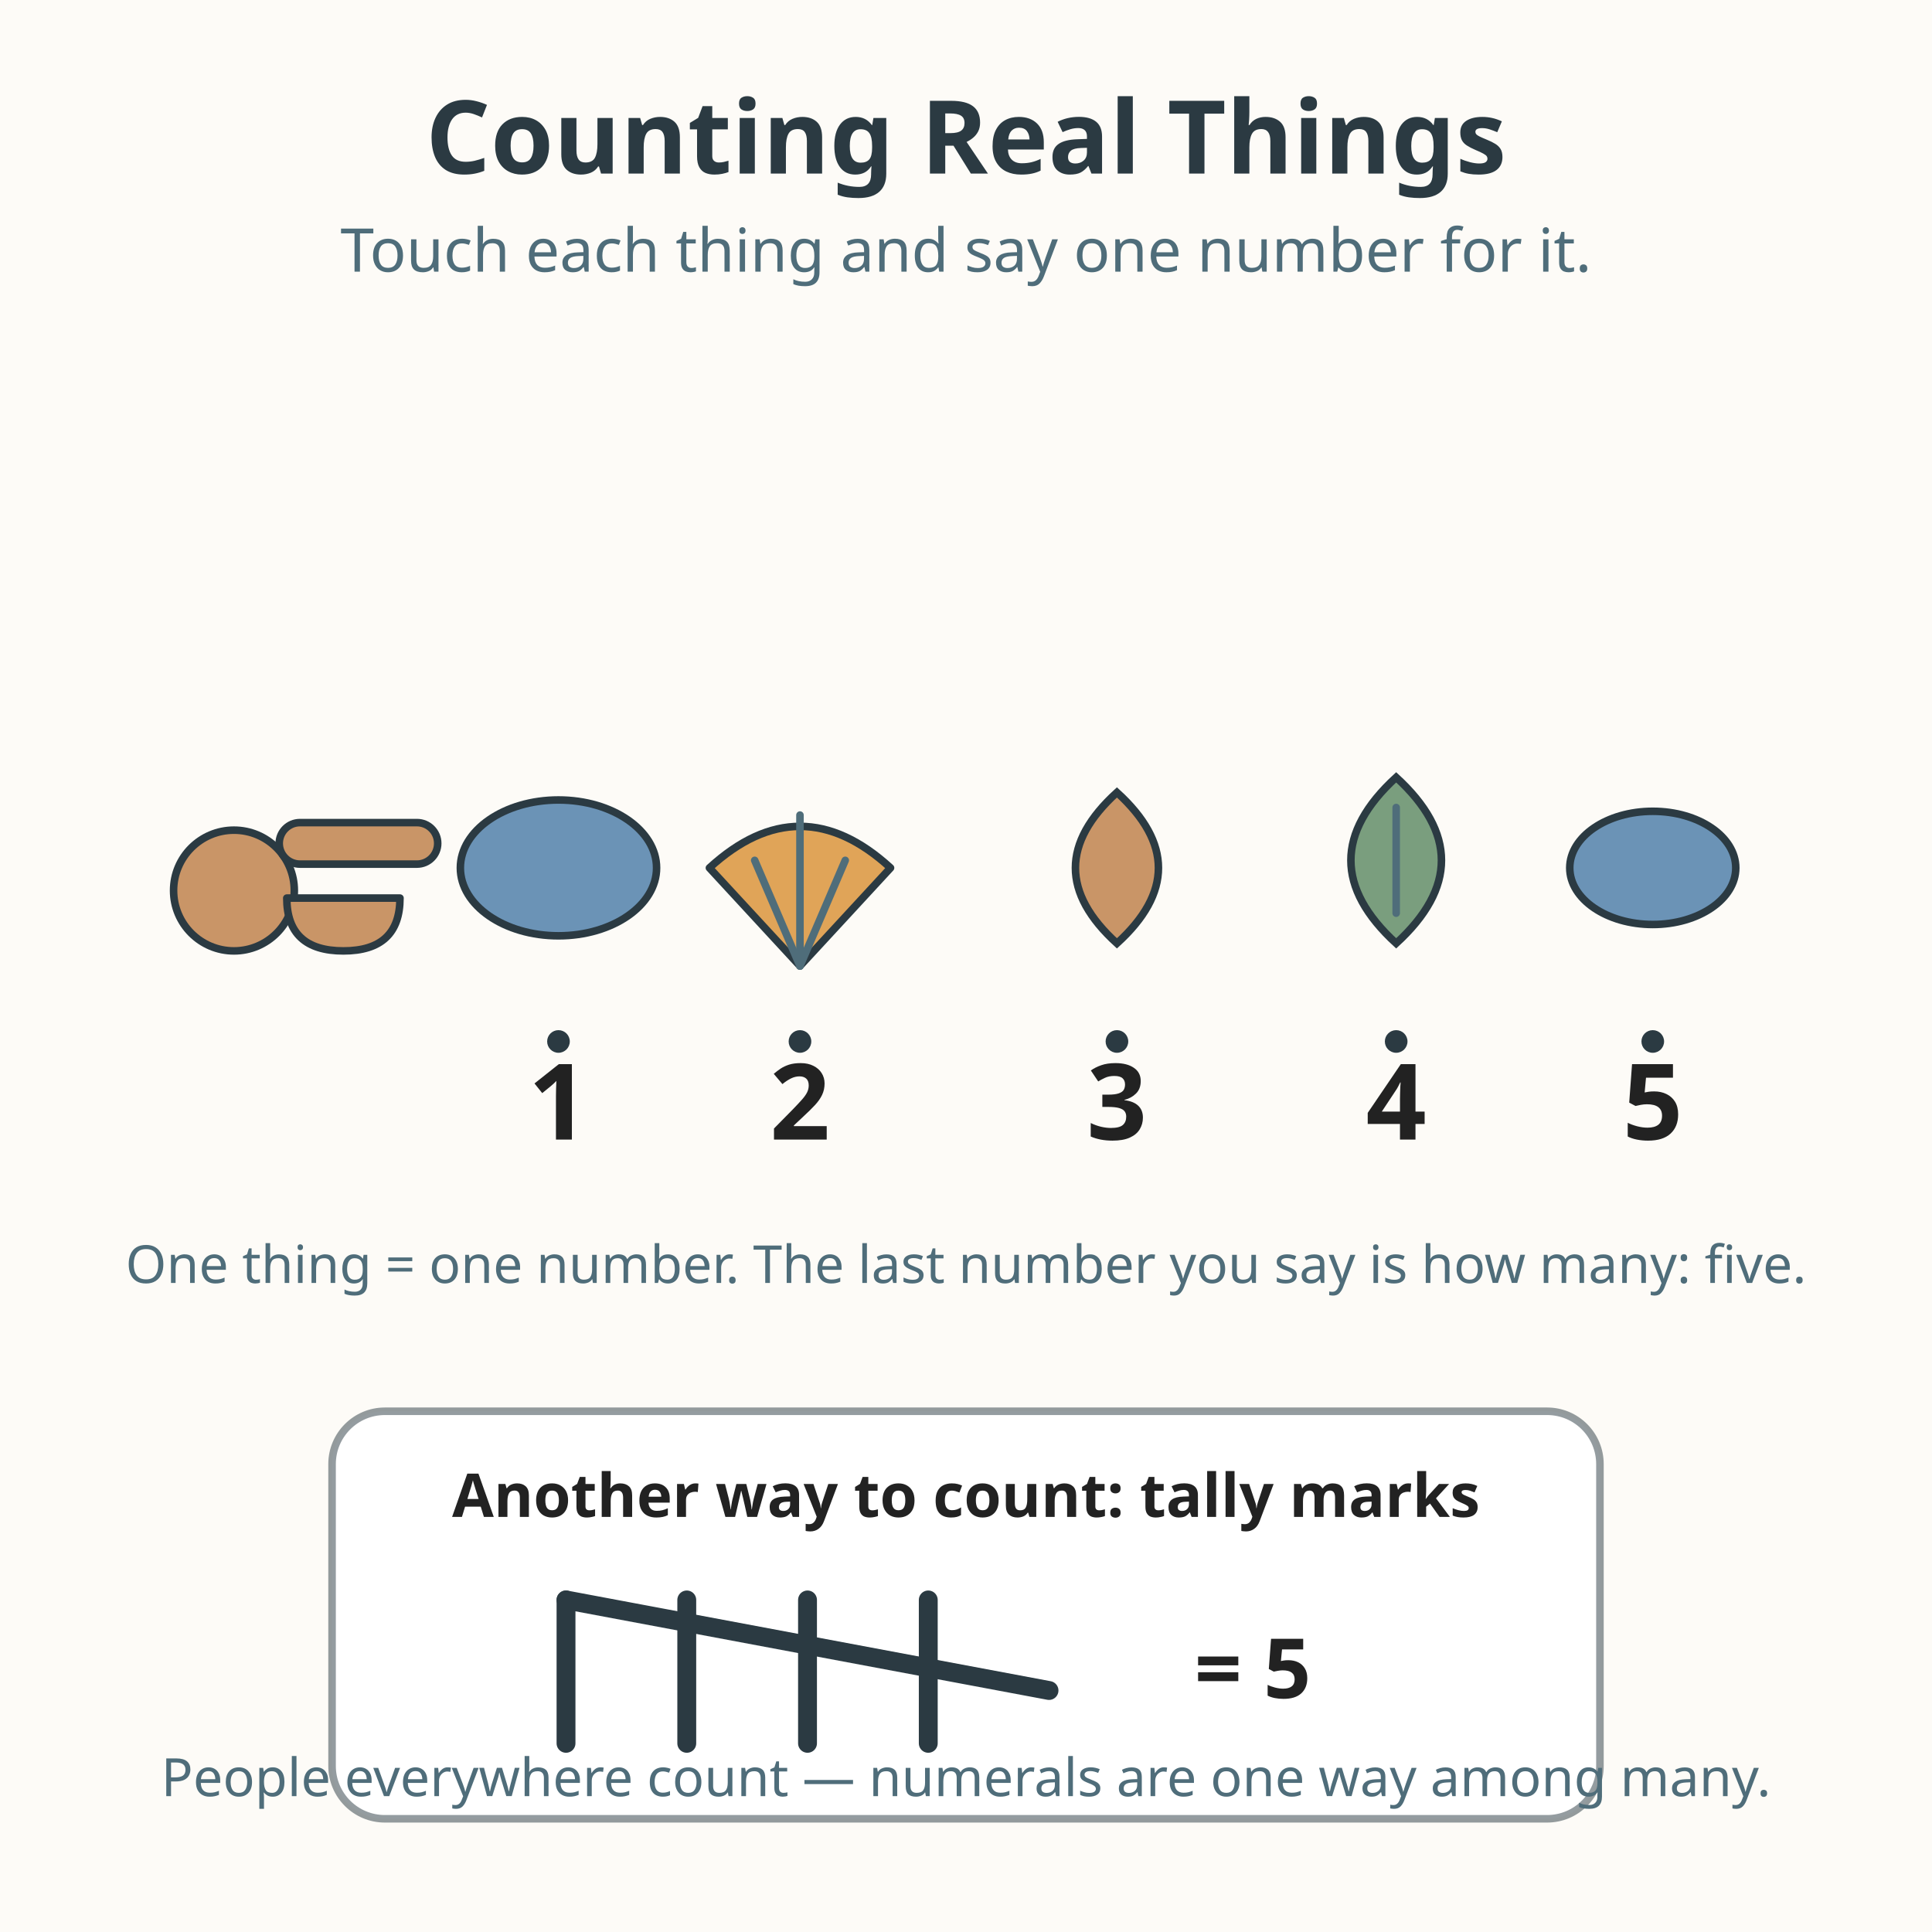
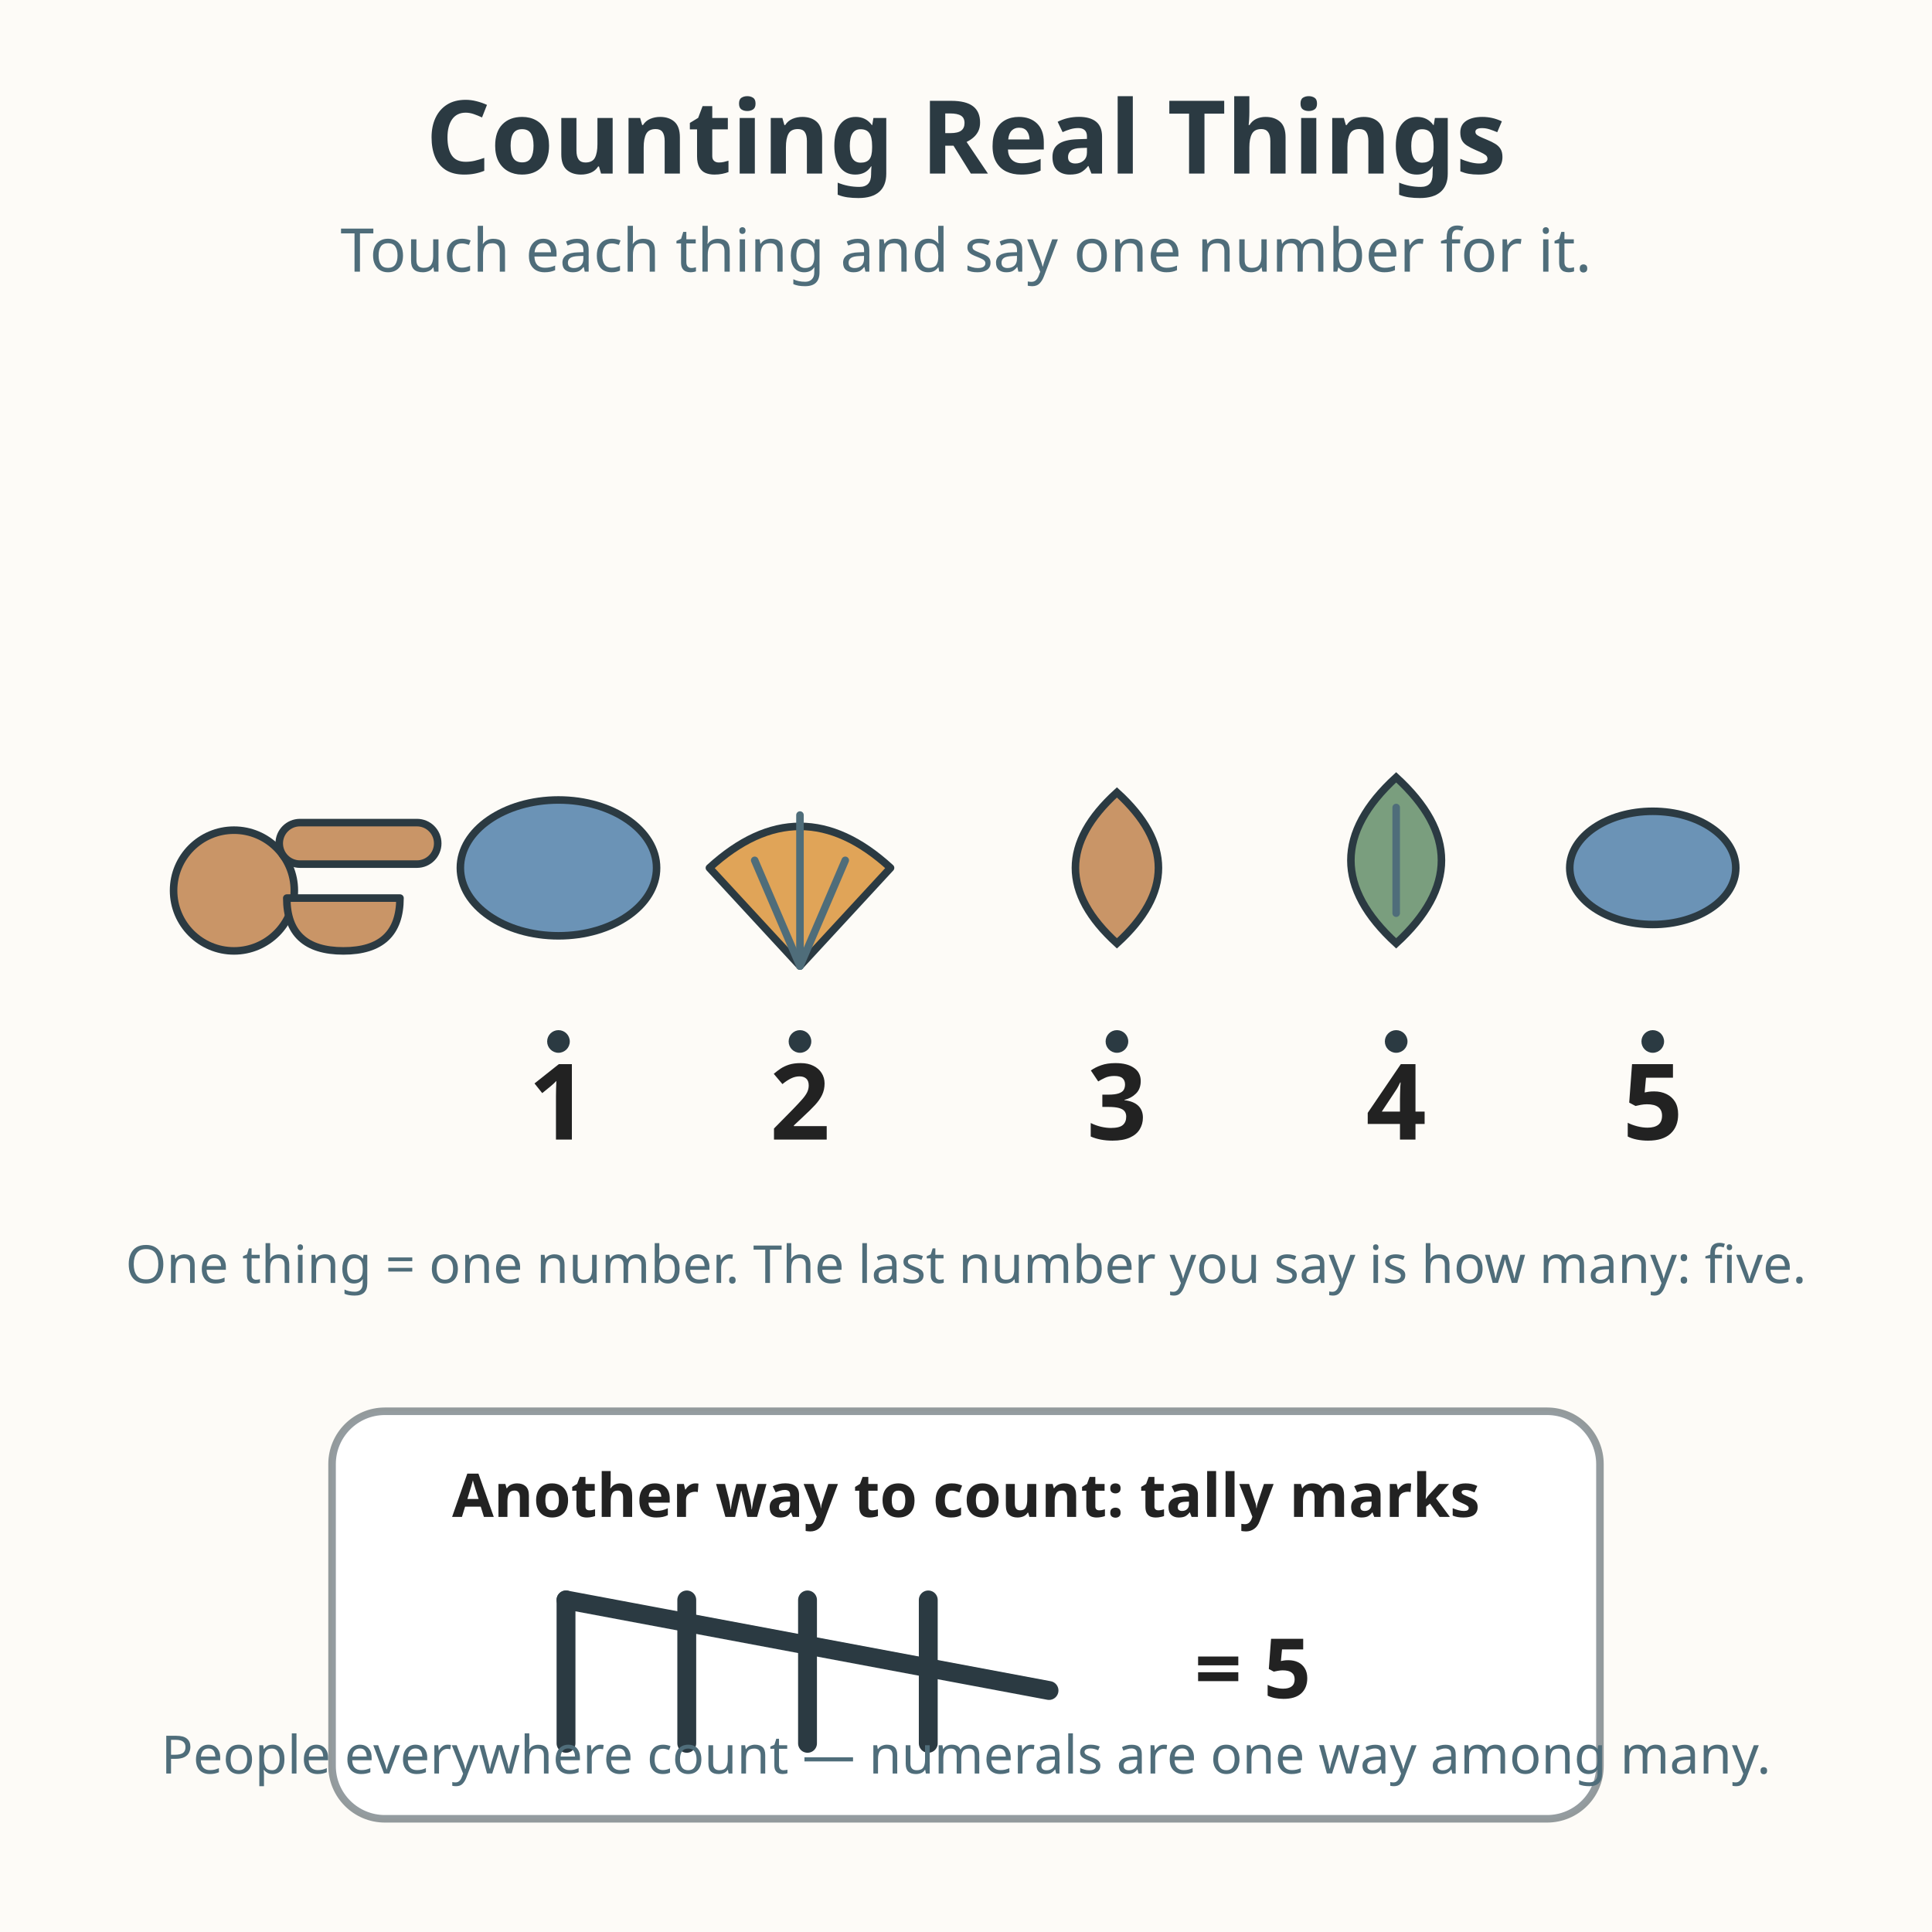
<svg xmlns="http://www.w3.org/2000/svg" viewBox="0 0 512 512" role="img" aria-labelledby="title-L-00-006-01-counting-real-things desc-L-00-006-01-counting-real-things">
  <rect width="512" height="512" fill="#fdfbf7" />
  <text x="256" y="46" text-anchor="middle" font-family="sans-serif" font-size="27" font-weight="bold" fill="#2b3a42">Counting Real Things</text>
  <text x="256" y="72" text-anchor="middle" font-family="sans-serif" font-size="16" fill="#4f6d7a">Touch each thing and say one number for it.</text>
  <g fill="#c99567" stroke="#2b3a42" stroke-width="2" stroke-linejoin="round">
    <circle cx="62" cy="236" r="16" />
    <rect x="74" y="218" width="42" height="11" rx="5.5" />
    <path d="M76 238 q0 14 15 14 q15 0 15 -14 z" />
  </g>
  <ellipse cx="148" cy="230" rx="26" ry="18" fill="#6b93b6" stroke="#2b3a42" stroke-width="2" />
  <path d="M212 256 L188 230 Q212 208 236 230 Z" fill="#e0a458" stroke="#2b3a42" stroke-width="2" stroke-linejoin="round" />
  <line x1="212" y1="256" x2="200" y2="228" stroke="#4f6d7a" stroke-width="2" stroke-linecap="round" />
  <line x1="212" y1="256" x2="212" y2="216" stroke="#4f6d7a" stroke-width="2" stroke-linecap="round" />
  <line x1="212" y1="256" x2="224" y2="228" stroke="#4f6d7a" stroke-width="2" stroke-linecap="round" />
  <path d="M296 210 q22 20 0 40 q-22 -20 0 -40 z" fill="#c99567" stroke="#2b3a42" stroke-width="2" />
  <path d="M370 206 q24 22 0 44 q-24 -22 0 -44 z" fill="#7a9e7e" stroke="#2b3a42" stroke-width="2" />
  <line x1="370" y1="214" x2="370" y2="242" stroke="#4f6d7a" stroke-width="2" stroke-linecap="round" />
  <ellipse cx="438" cy="230" rx="22" ry="15" fill="#6b93b6" stroke="#2b3a42" stroke-width="2" />
  <g fill="#2b3a42">
    <circle cx="148" cy="276" r="3" />
    <circle cx="212" cy="276" r="3" />
    <circle cx="296" cy="276" r="3" />
    <circle cx="370" cy="276" r="3" />
    <circle cx="438" cy="276" r="3" />
  </g>
  <g font-family="sans-serif" font-size="28" font-weight="bold" fill="#222222" text-anchor="middle">
    <text x="148" y="302">1</text>
    <text x="212" y="302">2</text>
    <text x="296" y="302">3</text>
    <text x="370" y="302">4</text>
    <text x="438" y="302">5</text>
  </g>
  <text x="256" y="340" text-anchor="middle" font-family="sans-serif" font-size="13.9" fill="#4f6d7a">One thing = one number. The last number you say is how many: five.</text>
  <rect x="88" y="374" width="336" height="108" rx="14" fill="#ffffff" stroke="#2b3a42" stroke-width="2" stroke-opacity="0.5" />
  <text x="256" y="402" text-anchor="middle" font-family="sans-serif" font-size="16" font-weight="bold" fill="#222222">Another way to count: tally marks</text>
  <g stroke="#2b3a42" stroke-width="5" stroke-linecap="round">
    <line x1="150" y1="424" x2="150" y2="462" />
    <line x1="182" y1="424" x2="182" y2="462" />
    <line x1="214" y1="424" x2="214" y2="462" />
    <line x1="246" y1="424" x2="246" y2="462" />
    <line x1="150" y1="424" x2="278" y2="448" />
  </g>
  <text x="332" y="450" text-anchor="middle" font-family="sans-serif" font-size="22" font-weight="bold" fill="#222222">= 5</text>
-   <text x="256" y="476" text-anchor="middle" font-family="sans-serif" font-size="14" fill="#4f6d7a">People everywhere count — numerals are one way among many.</text>
+   <text x="256" y="470" text-anchor="middle" font-family="sans-serif" font-size="14" fill="#4f6d7a">People everywhere count — numerals are one way among many.</text>
</svg>
